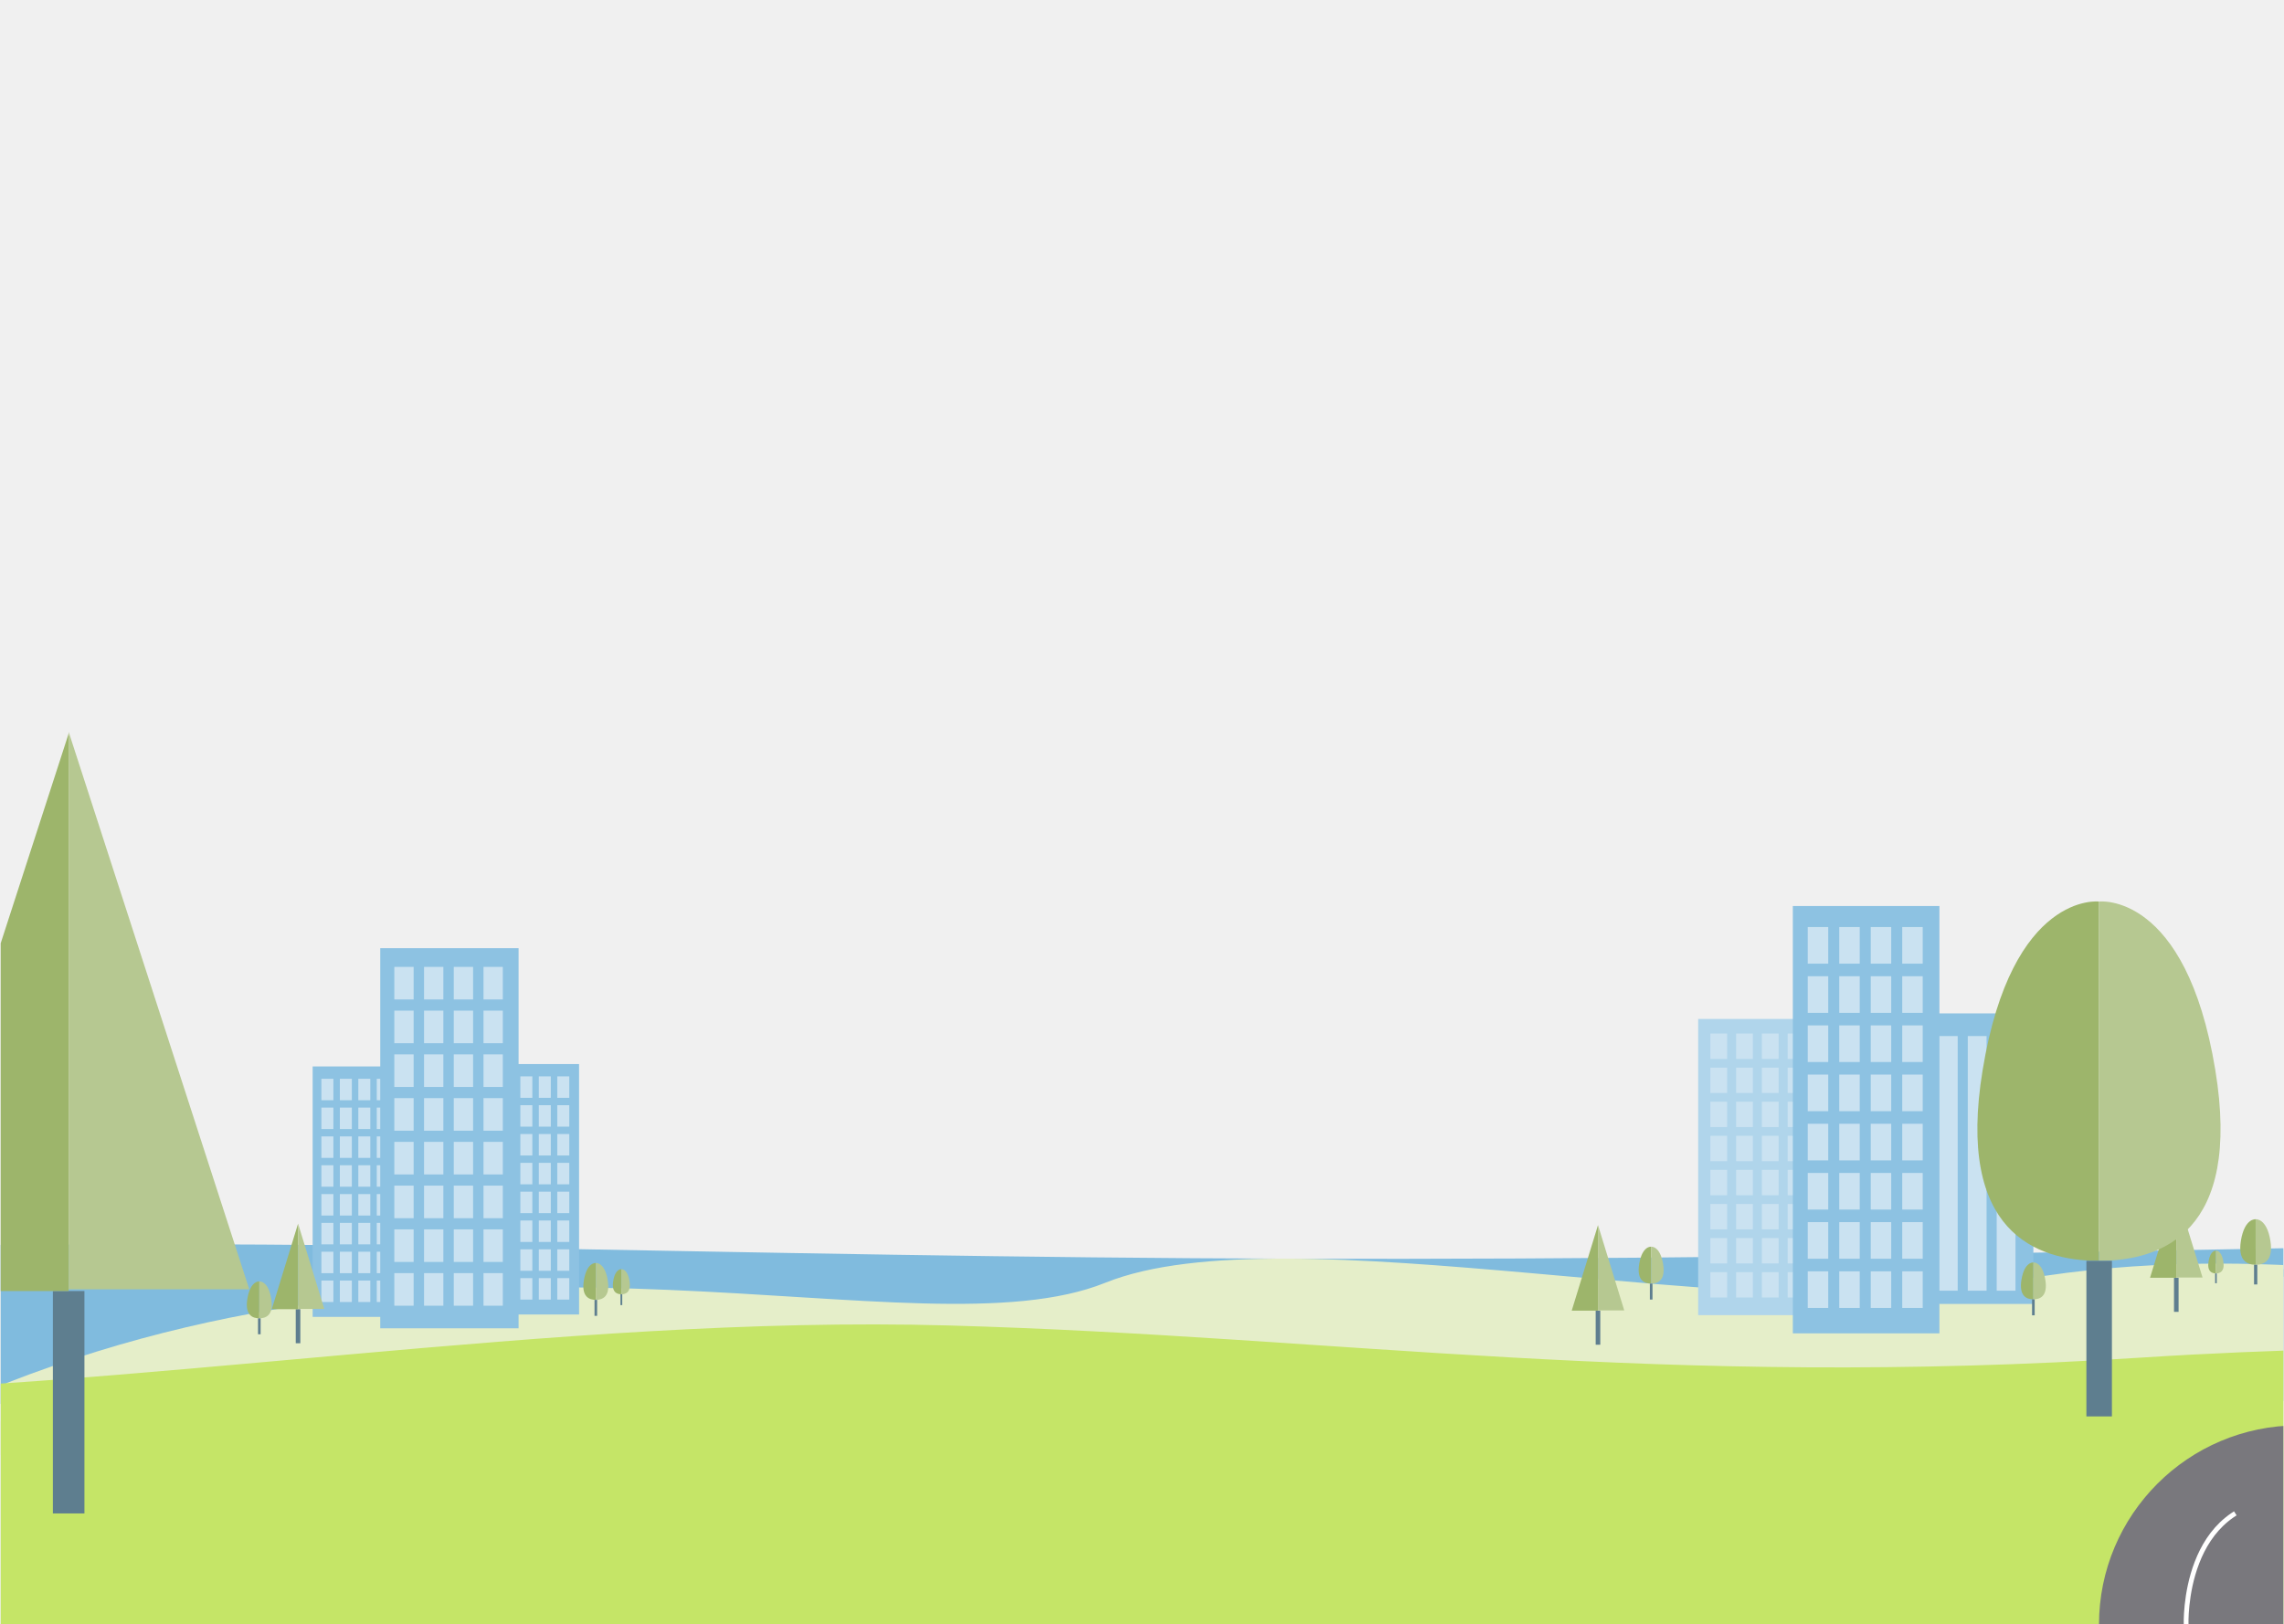
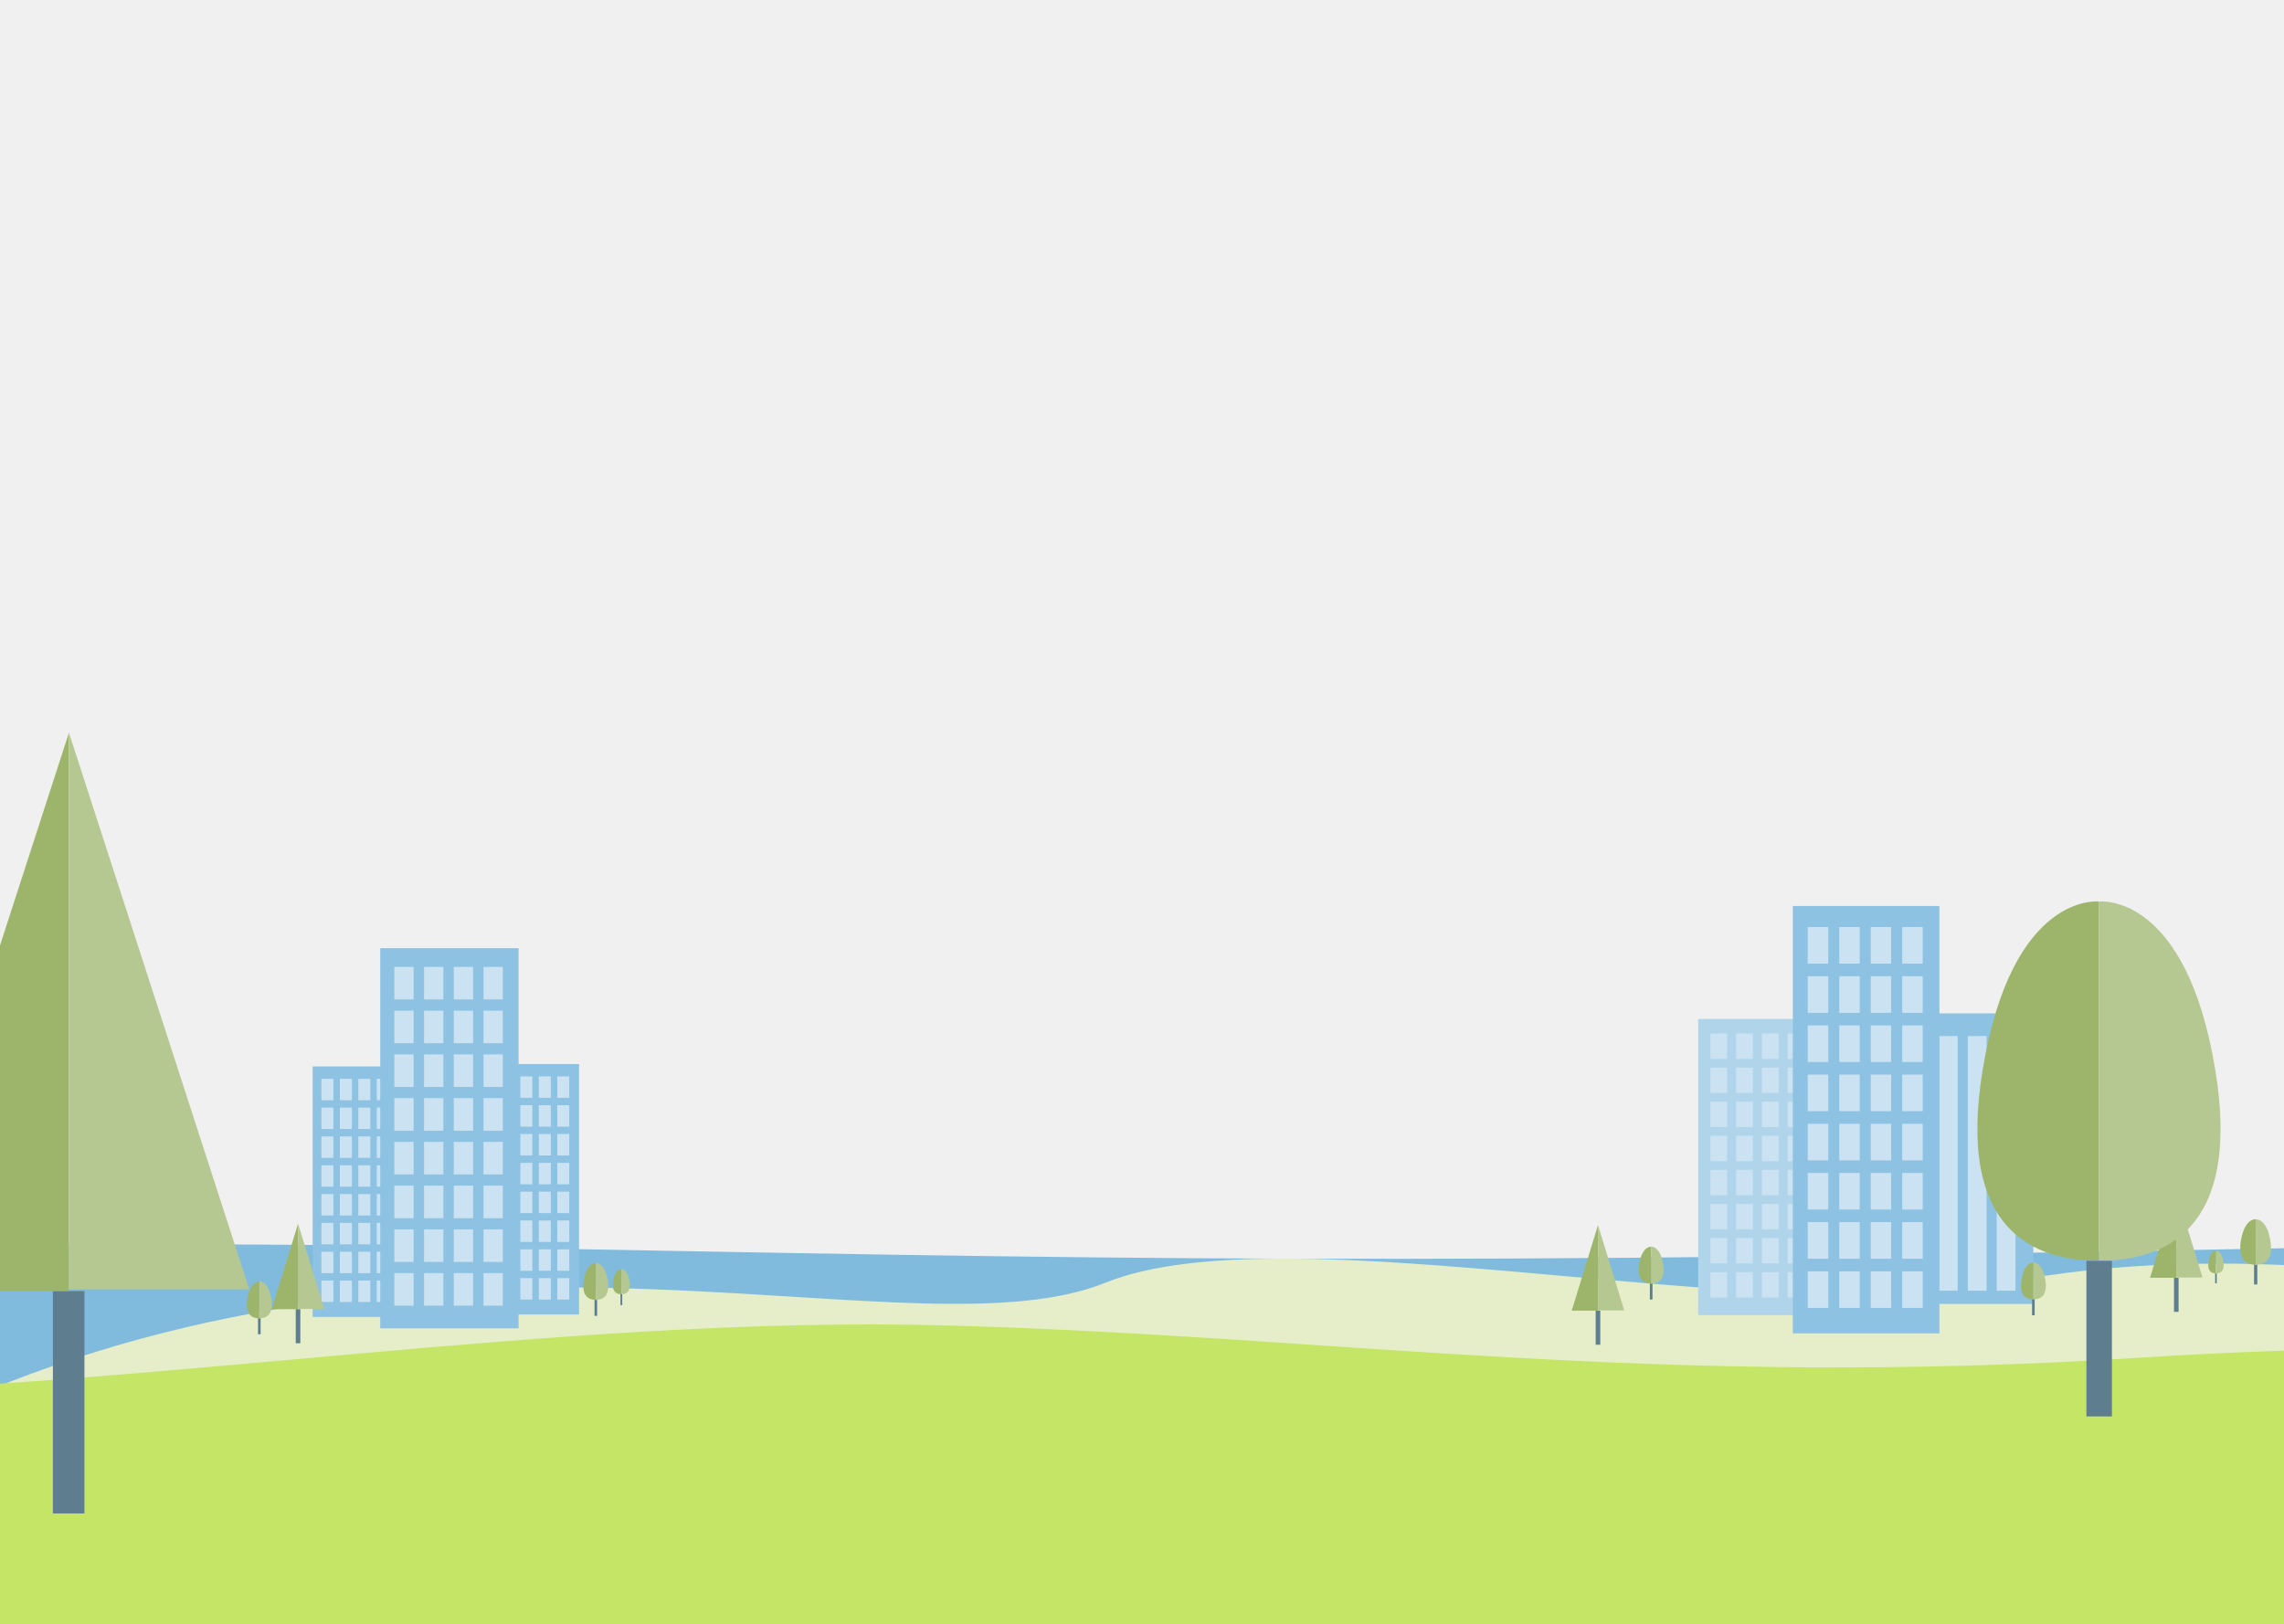
- <svg xmlns="http://www.w3.org/2000/svg" id="Calque_1" data-name="Calque 1" viewBox="0 0 1440 1024" version="1.1">
-   <defs id="defs8">
-     <clipPath id="clip-path">
-       <rect x="4320.14" y="0.64" width="1438.91" height="1022.91" style="fill:none" id="rect2" />
-     </clipPath>
-     <clipPath id="clip-path-2">
-       <rect x="0.44" y="-52.11" width="1439.15" height="1076.22" style="fill:none" id="rect5" />
-     </clipPath>
-   </defs>
+ <svg xmlns="http://www.w3.org/2000/svg" viewBox="0 0 1440 1024">
  <g style="clip-path:url(#clip-path)" clip-path="url(#clip-path)" id="g13">
    <path id="path88" d="M8639.6,824.1c-318.24,3.16-845,.08-1438.91,0-1344.39-.2-2517.52,9.52-2865-1.8q-15.21-.49-30.42.37c-187.31,10.81-1214.17,13.58-1513.44,33-307.82,20-507.89-13.37-754.19-20.24S1523.24,877.21,1277,878.65s-593.77-16.38-1086.28-23-946.53-20.19-946.53-20.19c-364.78,0-566.79,107-686.82,117.33V1025L11521,1026V868.29c-1.09.11-1428.14-1.64-1429.23-1.54-100.1,9.72-1324.37-42.65-1452.19-42.65" style="fill:#c5e567" />
  </g>
  <g style="clip-path:url(#clip-path-2)" clip-path="url(#clip-path-2)" id="g230">
    <path id="path4" d="M-1926.75,832.85s313.33-40.58,861.62-36.19,928.23-18,1348.59-10.4,584.84,12.77,1251.93-1c1136.77-23.38,1188,66.93,310.7,89.89s-1453,7.14-2284.54,10.28S-1926.75,832.85-1926.75,832.85Z" style="fill:#80bbde" />
    <path id="path6" d="M-2399.83,891.36c4.53-3,9-6.15,13.37-9.33,23.47-17,102.28-68.29,218.65-84.78,140.24-19.88,214.59,21.6,365.7-7.58s291.35.94,361.47,7.58,259.71,59.28,394.75,61.88,548.27-75.6,667.74-70.19S-211,792.37,25.19,908.44c0,0-211.46,87.16-530.89,81.71C-822.48,984.74-2623.81,1040.72-2399.83,891.36Z" style="fill:#e5eec9" />
    <path id="path8" d="M1414.8,803.2s313.32-40.58,861.61-36.19,928.24-18,1348.6-10.4S4322,763.86,4322,763.86l294-35.39a732.49,732.49,0,0,1,133-3.8l535.63,35.55q15.21,1,30.45,1.21l626.86,8.49L7037.22,774l166,.62L7948,781.2a952.78,952.78,0,0,1,116.45,8.18l587.75,77.8c-203.55,5.33-586,69.43-1050.5,69.51-1537.52.28-4060-83.28-4698.65-80.87C2071.52,859,1414.8,803.2,1414.8,803.2Z" style="fill:#80bbde" />
    <path id="path10" d="M3.83,872.29h0c307.14-119.87,575.33-16,693-63.34,114.14-46,413.12,29.6,564.23.41s291.36.94,361.48,7.58,259.7,59.3,394.75,61.91S2361,809,2480.45,814.51c92.83,4.25,490-58.07,601.83,11.12,38.17,23.6,128.39,85.26-117.27,74,0,0-88.1,115.79-407.54,110.34C2240.66,1004.53,185.67,1070.87,3.83,872.29Z" style="fill:#e5eec9" />
    <path id="path12" d="M8652.24,867.18c-100.13,9.72-1421.09,21-1548.91,21-158.45,0-810.14,7.5-932.62-5.73-724.86-78.35-3263.1-75.91-3814.12-30.84C2214.59,863.22,1660,836,1352.2,856S844.31,842.73,598,835.86,83.69,877.64-162.56,879.08s-593.77-16.38-1086.28-23-946.53-20.19-946.53-20.19c-364.78,0-566.79,107-686.82,117.33v72.2l12963.66,1V868.72C10080.38,868.83,8653.33,867.08,8652.24,867.18Z" style="fill:#c5e567" />
    <rect id="rect14" x="1211.4" y="639.06" width="70.58" height="183.23" style="fill:#8dc2e2" />
    <rect id="fenetre-880" x="1222.42" y="653.36" width="11.85" height="160.58" style="fill:#cae2f1" />
    <rect id="fenetre-2-3" x="1240.64" y="653.36" width="11.85" height="160.58" style="fill:#cae2f1" />
    <rect id="fenetre-3-3" x="1258.86" y="653.36" width="11.85" height="160.58" style="fill:#cae2f1" />
    <rect id="rect19-9" x="1070.65" y="642.58" width="75.59" height="186.77" style="fill:#b0d5eb" />
    <rect id="fenetre-4-5" x="1078.34" y="651.77" width="10.56" height="16" style="fill:#cae2f1" />
    <rect id="fenetre-5-1" x="1094.58" y="651.77" width="10.56" height="16" style="fill:#cae2f1" />
    <rect id="fenetre-6-7" x="1110.83" y="651.77" width="10.56" height="16" style="fill:#cae2f1" />
    <rect id="fenetre-7-5" x="1127.07" y="651.77" width="10.56" height="16" style="fill:#cae2f1" />
    <rect id="fenetre-8-1" x="1078.34" y="673.27" width="10.56" height="16" style="fill:#cae2f1" />
    <rect id="fenetre-9-5" x="1094.58" y="673.27" width="10.56" height="16" style="fill:#cae2f1" />
    <rect id="fenetre-10-7" x="1110.83" y="673.27" width="10.56" height="16" style="fill:#cae2f1" />
    <rect id="fenetre-11-5" x="1127.07" y="673.27" width="10.56" height="16" style="fill:#cae2f1" />
    <rect id="fenetre-12-3" x="1078.34" y="694.76" width="10.56" height="16" style="fill:#cae2f1" />
    <rect id="fenetre-13-7" x="1094.58" y="694.76" width="10.56" height="16" style="fill:#cae2f1" />
    <rect id="fenetre-14-9" x="1110.83" y="694.76" width="10.56" height="16" style="fill:#cae2f1" />
    <rect id="fenetre-15-1" x="1127.07" y="694.76" width="10.56" height="16" style="fill:#cae2f1" />
    <rect id="fenetre-16-8" x="1078.34" y="716.26" width="10.56" height="16" style="fill:#cae2f1" />
    <rect id="fenetre-17-5" x="1094.58" y="716.26" width="10.56" height="16" style="fill:#cae2f1" />
    <rect id="fenetre-18-8" x="1110.83" y="716.26" width="10.56" height="16" style="fill:#cae2f1" />
    <rect id="fenetre-19-8" x="1127.07" y="716.26" width="10.56" height="16" style="fill:#cae2f1" />
    <rect id="fenetre-20-6" x="1078.34" y="737.75" width="10.56" height="16" style="fill:#cae2f1" />
    <rect id="fenetre-21-7" x="1094.58" y="737.75" width="10.56" height="16" style="fill:#cae2f1" />
    <rect id="fenetre-22-9" x="1110.83" y="737.75" width="10.56" height="16" style="fill:#cae2f1" />
    <rect id="fenetre-23-1" x="1127.07" y="737.75" width="10.56" height="16" style="fill:#cae2f1" />
    <rect id="fenetre-24-7" x="1078.34" y="759.25" width="10.56" height="16" style="fill:#cae2f1" />
    <rect id="fenetre-25-8" x="1094.58" y="759.25" width="10.56" height="16" style="fill:#cae2f1" />
    <rect id="fenetre-26-8" x="1110.83" y="759.25" width="10.56" height="16" style="fill:#cae2f1" />
    <rect id="fenetre-27-6" x="1127.07" y="759.25" width="10.56" height="16" style="fill:#cae2f1" />
    <rect id="fenetre-28-9" x="1078.34" y="780.74" width="10.56" height="16" style="fill:#cae2f1" />
    <rect id="fenetre-29-3" x="1094.58" y="780.74" width="10.56" height="16" style="fill:#cae2f1" />
    <rect id="fenetre-30-9" x="1110.83" y="780.74" width="10.56" height="16" style="fill:#cae2f1" />
    <rect id="fenetre-31-8" x="1127.07" y="780.74" width="10.56" height="16" style="fill:#cae2f1" />
    <rect id="fenetre-32-9" x="1078.34" y="802.24" width="10.56" height="16" style="fill:#cae2f1" />
    <rect id="fenetre-33-7" x="1094.58" y="802.24" width="10.56" height="16" style="fill:#cae2f1" />
    <rect id="fenetre-34-7" x="1110.83" y="802.24" width="10.56" height="16" style="fill:#cae2f1" />
    <rect id="fenetre-35-0" x="1127.07" y="802.24" width="10.56" height="16" style="fill:#cae2f1" />
    <rect id="rect53-4" x="1130.33" y="571.35" width="92.42" height="269.49" style="fill:#8dc2e2" />
    <rect id="fenetre-36-2" x="1139.74" y="584.61" width="12.91" height="23.09" style="fill:#cae2f1" />
    <rect id="fenetre-37-9" x="1159.6" y="584.61" width="12.91" height="23.09" style="fill:#cae2f1" />
    <rect id="fenetre-38-8" x="1179.45" y="584.61" width="12.91" height="23.09" style="fill:#cae2f1" />
    <rect id="fenetre-39-9" x="1199.31" y="584.61" width="12.91" height="23.09" style="fill:#cae2f1" />
    <rect id="fenetre-40-7" x="1139.74" y="615.63" width="12.91" height="23.09" style="fill:#cae2f1" />
    <rect id="fenetre-41-5" x="1159.6" y="615.63" width="12.91" height="23.09" style="fill:#cae2f1" />
    <rect id="fenetre-42-2" x="1179.45" y="615.63" width="12.91" height="23.09" style="fill:#cae2f1" />
    <rect id="fenetre-43-7" x="1199.31" y="615.63" width="12.91" height="23.09" style="fill:#cae2f1" />
    <rect id="fenetre-44-4" x="1139.74" y="646.64" width="12.91" height="23.09" style="fill:#cae2f1" />
    <rect id="fenetre-45-2" x="1159.6" y="646.64" width="12.91" height="23.09" style="fill:#cae2f1" />
    <rect id="fenetre-46-5" x="1179.45" y="646.64" width="12.91" height="23.09" style="fill:#cae2f1" />
    <rect id="fenetre-47-7" x="1199.31" y="646.64" width="12.91" height="23.09" style="fill:#cae2f1" />
    <rect id="fenetre-48-0" x="1139.74" y="677.66" width="12.91" height="23.09" style="fill:#cae2f1" />
    <rect id="fenetre-49-0" x="1159.6" y="677.66" width="12.91" height="23.09" style="fill:#cae2f1" />
    <rect id="fenetre-50-8" x="1179.45" y="677.66" width="12.91" height="23.09" style="fill:#cae2f1" />
    <rect id="fenetre-51-7" x="1199.31" y="677.66" width="12.91" height="23.09" style="fill:#cae2f1" />
    <rect id="fenetre-52-2" x="1139.74" y="708.67" width="12.91" height="23.09" style="fill:#cae2f1" />
    <rect id="fenetre-53-2" x="1159.6" y="708.67" width="12.91" height="23.09" style="fill:#cae2f1" />
    <rect id="fenetre-54-3" x="1179.45" y="708.67" width="12.91" height="23.09" style="fill:#cae2f1" />
    <rect id="fenetre-55-9" x="1199.31" y="708.67" width="12.91" height="23.09" style="fill:#cae2f1" />
    <rect id="fenetre-56-7" x="1139.74" y="739.69" width="12.91" height="23.09" style="fill:#cae2f1" />
    <rect id="fenetre-57-8" x="1159.6" y="739.69" width="12.91" height="23.09" style="fill:#cae2f1" />
    <rect id="fenetre-58-2" x="1179.45" y="739.69" width="12.91" height="23.09" style="fill:#cae2f1" />
    <rect id="fenetre-59-7" x="1199.31" y="739.69" width="12.91" height="23.09" style="fill:#cae2f1" />
    <rect id="fenetre-60-6" x="1139.74" y="770.7" width="12.91" height="23.09" style="fill:#cae2f1" />
    <rect id="fenetre-61-3" x="1159.6" y="770.7" width="12.91" height="23.09" style="fill:#cae2f1" />
    <rect id="fenetre-62-8" x="1179.45" y="770.7" width="12.91" height="23.09" style="fill:#cae2f1" />
    <rect id="fenetre-63-0" x="1199.31" y="770.7" width="12.91" height="23.09" style="fill:#cae2f1" />
    <rect id="fenetre-64-3" x="1139.74" y="801.72" width="12.91" height="23.09" style="fill:#cae2f1" />
    <rect id="fenetre-65-2" x="1159.6" y="801.72" width="12.91" height="23.09" style="fill:#cae2f1" />
    <rect id="fenetre-66-9" x="1179.45" y="801.72" width="12.91" height="23.09" style="fill:#cae2f1" />
    <rect id="fenetre-67" x="1199.31" y="801.72" width="12.91" height="23.09" style="fill:#cae2f1" />
    <g id="ECOLE-3">
      <rect id="rect88" x="197.12" y="672.52" width="54.17" height="157.94" style="fill:#8dc2e2" />
      <rect id="fenetre-68" x="202.63" y="680.3" width="7.56" height="13.53" style="fill:#cae2f1" />
      <rect id="fenetre-69" x="214.27" y="680.3" width="7.56" height="13.53" style="fill:#cae2f1" />
      <rect id="fenetre-70" x="225.91" y="680.3" width="7.56" height="13.53" style="fill:#cae2f1" />
      <rect id="fenetre-71" x="237.55" y="680.3" width="7.56" height="13.53" style="fill:#cae2f1" />
      <rect id="fenetre-72" x="202.63" y="698.47" width="7.56" height="13.53" style="fill:#cae2f1" />
      <rect id="fenetre-73" x="214.27" y="698.47" width="7.56" height="13.53" style="fill:#cae2f1" />
      <rect id="fenetre-74" x="225.91" y="698.47" width="7.56" height="13.53" style="fill:#cae2f1" />
      <rect id="fenetre-75" x="237.55" y="698.47" width="7.56" height="13.53" style="fill:#cae2f1" />
      <rect id="fenetre-76" x="202.63" y="716.65" width="7.56" height="13.53" style="fill:#cae2f1" />
      <rect id="fenetre-77" x="214.27" y="716.65" width="7.56" height="13.53" style="fill:#cae2f1" />
      <rect id="fenetre-78" x="225.91" y="716.65" width="7.56" height="13.53" style="fill:#cae2f1" />
      <rect id="fenetre-79" x="237.55" y="716.65" width="7.56" height="13.53" style="fill:#cae2f1" />
      <rect id="fenetre-80" x="202.63" y="734.83" width="7.56" height="13.53" style="fill:#cae2f1" />
      <rect id="fenetre-81" x="214.27" y="734.83" width="7.56" height="13.53" style="fill:#cae2f1" />
      <rect id="fenetre-82" x="225.91" y="734.83" width="7.56" height="13.53" style="fill:#cae2f1" />
      <rect id="fenetre-83" x="237.55" y="734.83" width="7.56" height="13.53" style="fill:#cae2f1" />
      <rect id="fenetre-84" x="202.63" y="753.01" width="7.56" height="13.53" style="fill:#cae2f1" />
      <rect id="fenetre-85" x="214.27" y="753.01" width="7.56" height="13.53" style="fill:#cae2f1" />
      <rect id="fenetre-86" x="225.91" y="753.01" width="7.56" height="13.53" style="fill:#cae2f1" />
      <rect id="fenetre-87" x="237.55" y="753.01" width="7.56" height="13.53" style="fill:#cae2f1" />
      <rect id="fenetre-88" x="202.63" y="771.18" width="7.56" height="13.53" style="fill:#cae2f1" />
      <rect id="fenetre-89" x="214.27" y="771.18" width="7.56" height="13.53" style="fill:#cae2f1" />
      <rect id="fenetre-90" x="225.91" y="771.18" width="7.56" height="13.53" style="fill:#cae2f1" />
      <rect id="fenetre-91" x="237.55" y="771.18" width="7.56" height="13.53" style="fill:#cae2f1" />
      <rect id="fenetre-92" x="202.63" y="789.36" width="7.56" height="13.53" style="fill:#cae2f1" />
      <rect id="fenetre-93" x="214.27" y="789.36" width="7.56" height="13.53" style="fill:#cae2f1" />
      <rect id="fenetre-94" x="225.91" y="789.36" width="7.56" height="13.53" style="fill:#cae2f1" />
      <rect id="fenetre-95" x="237.55" y="789.36" width="7.56" height="13.53" style="fill:#cae2f1" />
      <rect id="fenetre-96" x="202.63" y="807.54" width="7.56" height="13.53" style="fill:#cae2f1" />
      <rect id="fenetre-97" x="214.27" y="807.54" width="7.56" height="13.53" style="fill:#cae2f1" />
      <rect id="fenetre-98" x="225.91" y="807.54" width="7.56" height="13.53" style="fill:#cae2f1" />
      <rect id="fenetre-99" x="237.55" y="807.54" width="7.56" height="13.53" style="fill:#cae2f1" />
      <rect id="rect122" x="310.92" y="671.01" width="54.17" height="157.94" style="fill:#8dc2e2" />
      <rect id="fenetre-100" x="316.43" y="678.78" width="7.56" height="13.53" style="fill:#cae2f1" />
      <rect id="fenetre-101" x="328.07" y="678.78" width="7.56" height="13.53" style="fill:#cae2f1" />
      <rect id="fenetre-102" x="339.71" y="678.78" width="7.56" height="13.53" style="fill:#cae2f1" />
      <rect id="fenetre-103" x="351.35" y="678.78" width="7.56" height="13.53" style="fill:#cae2f1" />
      <rect id="fenetre-104" x="316.43" y="696.96" width="7.56" height="13.53" style="fill:#cae2f1" />
      <rect id="fenetre-105" x="328.07" y="696.96" width="7.56" height="13.53" style="fill:#cae2f1" />
      <rect id="fenetre-106" x="339.71" y="696.96" width="7.56" height="13.53" style="fill:#cae2f1" />
      <rect id="fenetre-107" x="351.35" y="696.96" width="7.56" height="13.53" style="fill:#cae2f1" />
      <rect id="fenetre-108" x="316.43" y="715.14" width="7.56" height="13.53" style="fill:#cae2f1" />
      <rect id="fenetre-109" x="328.07" y="715.14" width="7.56" height="13.53" style="fill:#cae2f1" />
      <rect id="fenetre-110" x="339.71" y="715.14" width="7.56" height="13.53" style="fill:#cae2f1" />
      <rect id="fenetre-111" x="351.35" y="715.14" width="7.56" height="13.53" style="fill:#cae2f1" />
      <rect id="fenetre-112" x="316.43" y="733.32" width="7.56" height="13.53" style="fill:#cae2f1" />
      <rect id="fenetre-113" x="328.07" y="733.32" width="7.56" height="13.53" style="fill:#cae2f1" />
      <rect id="fenetre-114" x="339.71" y="733.32" width="7.56" height="13.53" style="fill:#cae2f1" />
      <rect id="fenetre-115" x="351.35" y="733.32" width="7.56" height="13.53" style="fill:#cae2f1" />
      <rect id="fenetre-116" x="316.43" y="751.49" width="7.56" height="13.53" style="fill:#cae2f1" />
      <rect id="fenetre-117" x="328.07" y="751.49" width="7.56" height="13.53" style="fill:#cae2f1" />
      <rect id="fenetre-118" x="339.71" y="751.49" width="7.56" height="13.53" style="fill:#cae2f1" />
      <rect id="fenetre-119" x="351.35" y="751.49" width="7.56" height="13.53" style="fill:#cae2f1" />
      <rect id="fenetre-120" x="316.43" y="769.67" width="7.56" height="13.53" style="fill:#cae2f1" />
      <rect id="fenetre-121" x="328.07" y="769.67" width="7.56" height="13.53" style="fill:#cae2f1" />
      <rect id="fenetre-122" x="339.71" y="769.67" width="7.56" height="13.53" style="fill:#cae2f1" />
      <rect id="fenetre-123" x="351.35" y="769.67" width="7.56" height="13.53" style="fill:#cae2f1" />
      <rect id="fenetre-124" x="316.43" y="787.85" width="7.56" height="13.53" style="fill:#cae2f1" />
      <rect id="fenetre-125" x="328.07" y="787.85" width="7.56" height="13.53" style="fill:#cae2f1" />
      <rect id="fenetre-126" x="339.71" y="787.85" width="7.56" height="13.53" style="fill:#cae2f1" />
      <rect id="fenetre-127" x="351.35" y="787.85" width="7.56" height="13.53" style="fill:#cae2f1" />
      <rect id="fenetre-128" x="316.43" y="806.02" width="7.56" height="13.53" style="fill:#cae2f1" />
      <rect id="fenetre-129" x="328.07" y="806.02" width="7.56" height="13.53" style="fill:#cae2f1" />
      <rect id="fenetre-130" x="339.71" y="806.02" width="7.56" height="13.53" style="fill:#cae2f1" />
      <rect id="fenetre-131" x="351.35" y="806.02" width="7.56" height="13.53" style="fill:#cae2f1" />
      <rect id="rect156" x="239.74" y="597.94" width="87.21" height="239.71" style="fill:#8dc2e2" />
      <rect id="fenetre-132" x="248.61" y="609.74" width="12.18" height="20.54" style="fill:#cae2f1" />
      <rect id="fenetre-133" x="267.35" y="609.74" width="12.18" height="20.54" style="fill:#cae2f1" />
      <rect id="fenetre-134" x="286.09" y="609.74" width="12.18" height="20.54" style="fill:#cae2f1" />
      <rect id="fenetre-135" x="304.83" y="609.74" width="12.18" height="20.54" style="fill:#cae2f1" />
      <rect id="fenetre-136" x="248.61" y="637.33" width="12.18" height="20.54" style="fill:#cae2f1" />
      <rect id="fenetre-137" x="267.35" y="637.33" width="12.18" height="20.54" style="fill:#cae2f1" />
      <rect id="fenetre-138" x="286.09" y="637.33" width="12.18" height="20.54" style="fill:#cae2f1" />
      <rect id="fenetre-139" x="304.83" y="637.33" width="12.18" height="20.54" style="fill:#cae2f1" />
      <rect id="fenetre-140" x="248.61" y="664.92" width="12.18" height="20.54" style="fill:#cae2f1" />
      <rect id="fenetre-141" x="267.35" y="664.92" width="12.18" height="20.54" style="fill:#cae2f1" />
      <rect id="fenetre-142" x="286.09" y="664.92" width="12.18" height="20.54" style="fill:#cae2f1" />
      <rect id="fenetre-143" x="304.83" y="664.92" width="12.18" height="20.54" style="fill:#cae2f1" />
      <rect id="fenetre-144" x="248.61" y="692.51" width="12.18" height="20.54" style="fill:#cae2f1" />
      <rect id="fenetre-145" x="267.35" y="692.51" width="12.18" height="20.54" style="fill:#cae2f1" />
      <rect id="fenetre-146" x="286.09" y="692.51" width="12.18" height="20.54" style="fill:#cae2f1" />
      <rect id="fenetre-147" x="304.83" y="692.51" width="12.18" height="20.54" style="fill:#cae2f1" />
      <rect id="fenetre-148" x="248.61" y="720.09" width="12.18" height="20.54" style="fill:#cae2f1" />
      <rect id="fenetre-149" x="267.35" y="720.09" width="12.18" height="20.54" style="fill:#cae2f1" />
      <rect id="fenetre-150" x="286.09" y="720.09" width="12.18" height="20.54" style="fill:#cae2f1" />
      <rect id="fenetre-151" x="304.83" y="720.09" width="12.18" height="20.54" style="fill:#cae2f1" />
      <rect id="fenetre-152" x="248.61" y="747.68" width="12.18" height="20.54" style="fill:#cae2f1" />
      <rect id="fenetre-153" x="267.35" y="747.68" width="12.18" height="20.54" style="fill:#cae2f1" />
      <rect id="fenetre-154" x="286.09" y="747.68" width="12.18" height="20.54" style="fill:#cae2f1" />
      <rect id="fenetre-155" x="304.83" y="747.68" width="12.18" height="20.54" style="fill:#cae2f1" />
      <rect id="fenetre-156" x="248.61" y="775.27" width="12.18" height="20.54" style="fill:#cae2f1" />
      <rect id="fenetre-157" x="267.35" y="775.27" width="12.18" height="20.54" style="fill:#cae2f1" />
      <rect id="fenetre-158" x="286.09" y="775.27" width="12.18" height="20.54" style="fill:#cae2f1" />
      <rect id="fenetre-159" x="304.83" y="775.27" width="12.18" height="20.54" style="fill:#cae2f1" />
      <rect id="fenetre-160" x="248.61" y="802.86" width="12.18" height="20.54" style="fill:#cae2f1" />
      <rect id="fenetre-161" x="267.35" y="802.86" width="12.18" height="20.54" style="fill:#cae2f1" />
      <rect id="fenetre-162" x="286.09" y="802.86" width="12.18" height="20.54" style="fill:#cae2f1" />
      <rect id="fenetre-163" x="304.83" y="802.86" width="12.18" height="20.54" style="fill:#cae2f1" />
      <rect id="rect190" x="186.46" y="825.59" width="2.89" height="21.49" style="fill:#5e7e8f" />
      <polygon id="polygon192" points="187.9 771.73 187.9 825.6 171.35 825.6 187.9 771.73" style="fill:#9db56b" />
      <polyline id="polyline194" points="204.45 825.43 187.9 771.55 187.9 825.43" style="fill:#b6c891" />
      <rect id="rect196" x="1006.04" y="826.52" width="2.89" height="21.49" style="fill:#5e7e8f" />
      <polygon id="polygon198" points="1007.48 772.64 1007.48 826.52 990.93 826.52 1007.48 772.64" style="fill:#9db56b" />
      <polyline id="polyline200" points="1024.04 826.36 1007.48 772.49 1007.48 826.36" style="fill:#b6c891" />
      <rect id="rect202" x="1370.65" y="805.79" width="2.89" height="21.49" style="fill:#5e7e8f" />
      <polygon id="polygon204" points="1372.1 751.92 1372.1 805.79 1355.54 805.79 1372.1 751.92" style="fill:#9db56b" />
      <polyline id="polyline206" points="1388.65 805.63 1372.1 751.75 1372.1 805.63" style="fill:#b6c891" />
      <rect id="rect208" x="33.34" y="814.15" width="19.89" height="140.26" style="fill:#5e7e8f" />
      <polygon id="polygon210" points="43.29 462.58 43.29 814.15 -70.6 814.15 43.29 462.58" style="fill:#9db56b" />
      <polyline id="polyline212" points="157.17 813.08 43.29 461.5 43.29 813.08" style="fill:#b6c891" />
      <path id="path214" d="M375.65,796.47s-5.63-.68-7.53,10.91c-1.72,10.48,3.45,12.34,7.53,12.34Z" style="fill:#9db56b" />
      <path id="path216" d="M375.65,796.47s5.62-.68,7.52,10.91c1.72,10.48-3.45,12.34-7.52,12.34Z" style="fill:#b6c891" />
      <rect id="rect218" x="374.83" y="819.72" width="1.65" height="10.07" style="fill:#5e7e8f" />
      <path id="path220" d="M1282,796.14s-5.63-.68-7.53,10.91c-1.72,10.48,3.45,12.34,7.53,12.34Z" style="fill:#9db56b" />
      <path id="path222" d="M1282,796.14s5.62-.68,7.52,10.91c1.72,10.48-3.45,12.34-7.52,12.34Z" style="fill:#b6c891" />
      <rect id="rect224" x="1281.16" y="819.39" width="1.65" height="10.07" style="fill:#5e7e8f" />
      <path id="path226" d="M1041,786.2s-5.62-.68-7.53,10.91c-1.72,10.48,3.46,12.34,7.53,12.34Z" style="fill:#9db56b" />
      <path id="path228" d="M1041,786.2s5.63-.68,7.53,10.91c1.72,10.48-3.46,12.34-7.53,12.34Z" style="fill:#b6c891" />
      <rect id="rect230" x="1040.2" y="809.45" width="1.65" height="10.07" style="fill:#5e7e8f" />
      <path id="path232" d="M163.48,808.1s-5.62-.68-7.52,10.91c-1.72,10.48,3.45,12.34,7.52,12.34Z" style="fill:#9db56b" />
      <path id="path234" d="M163.48,808.1s5.63-.68,7.53,10.91c1.72,10.48-3.46,12.34-7.53,12.34Z" style="fill:#b6c891" />
      <rect id="rect236" x="162.67" y="831.35" width="1.65" height="10.07" style="fill:#5e7e8f" />
      <path id="path238" d="M391.75,800.37s-3.83-.47-5.12,7.42c-1.17,7.13,2.35,8.39,5.12,8.39Z" style="fill:#9db56b" />
      <path id="path240" d="M391.75,800.37s3.82-.47,5.12,7.42c1.17,7.13-2.35,8.39-5.12,8.39Z" style="fill:#b6c891" />
      <rect id="rect242" x="391.19" y="816.18" width="1.12" height="6.85" style="fill:#5e7e8f" />
      <path id="path244" d="M1323.35,568.53s-54.82-6.62-73.36,106.32C1233.23,777,1283.68,795.1,1323.35,795.1Z" style="fill:#9db56b" />
      <path id="path246" d="M1323.35,568.53s54.81-6.62,73.35,106.32C1413.46,777,1363,795.1,1323.35,795.1Z" style="fill:#b6c891" />
      <rect id="rect248" x="1315.42" y="795.11" width="16.09" height="98.11" style="fill:#5e7e8f" />
      <path id="path250" d="M1422.13,768.89s-6.94-.83-9.29,13.46c-2.12,12.93,4.26,15.23,9.29,15.23Z" style="fill:#9db56b" />
      <path id="path252" d="M1422.13,768.89s6.94-.83,9.28,13.46c2.12,12.93-4.26,15.23-9.28,15.23Z" style="fill:#b6c891" />
      <rect id="rect254" x="1421.12" y="797.58" width="2.04" height="12.42" style="fill:#5e7e8f" />
      <path id="path256" d="M1397.09,788.68s-3.47-.42-4.65,6.73c-1.06,6.46,2.14,7.61,4.65,7.61Z" style="fill:#9db56b" />
      <path id="path258" d="M1397.09,788.68s3.47-.42,4.64,6.73c1.06,6.46-2.13,7.61-4.64,7.61Z" style="fill:#b6c891" />
      <rect id="rect260" x="1396.59" y="803.02" width="1.02" height="6.21" style="fill:#5e7e8f" />
    </g>
-     <g id="panneau_photovoltaique" data-name="panneau photovoltaique">
-       <g id="photovoltaique">
-         <path id="path263" d="M4423.66,1024.61H1323.35A125.7,125.7,0,0,1,1449,898.87h2849a125.69,125.69,0,0,1,125.69,125.69Z" style="fill:#79787d" />
-         <path id="path265" d="M1378.29,1024.53s-2.9-78.3,63.65-78.88,2880,0,2880,0,54.41,8.54,51.85,82.69" style="fill:none;stroke:#fff;stroke-miterlimit:5;stroke-width:3px;stroke-dasharray:80" />
-       </g>
-     </g>
  </g>
</svg>
